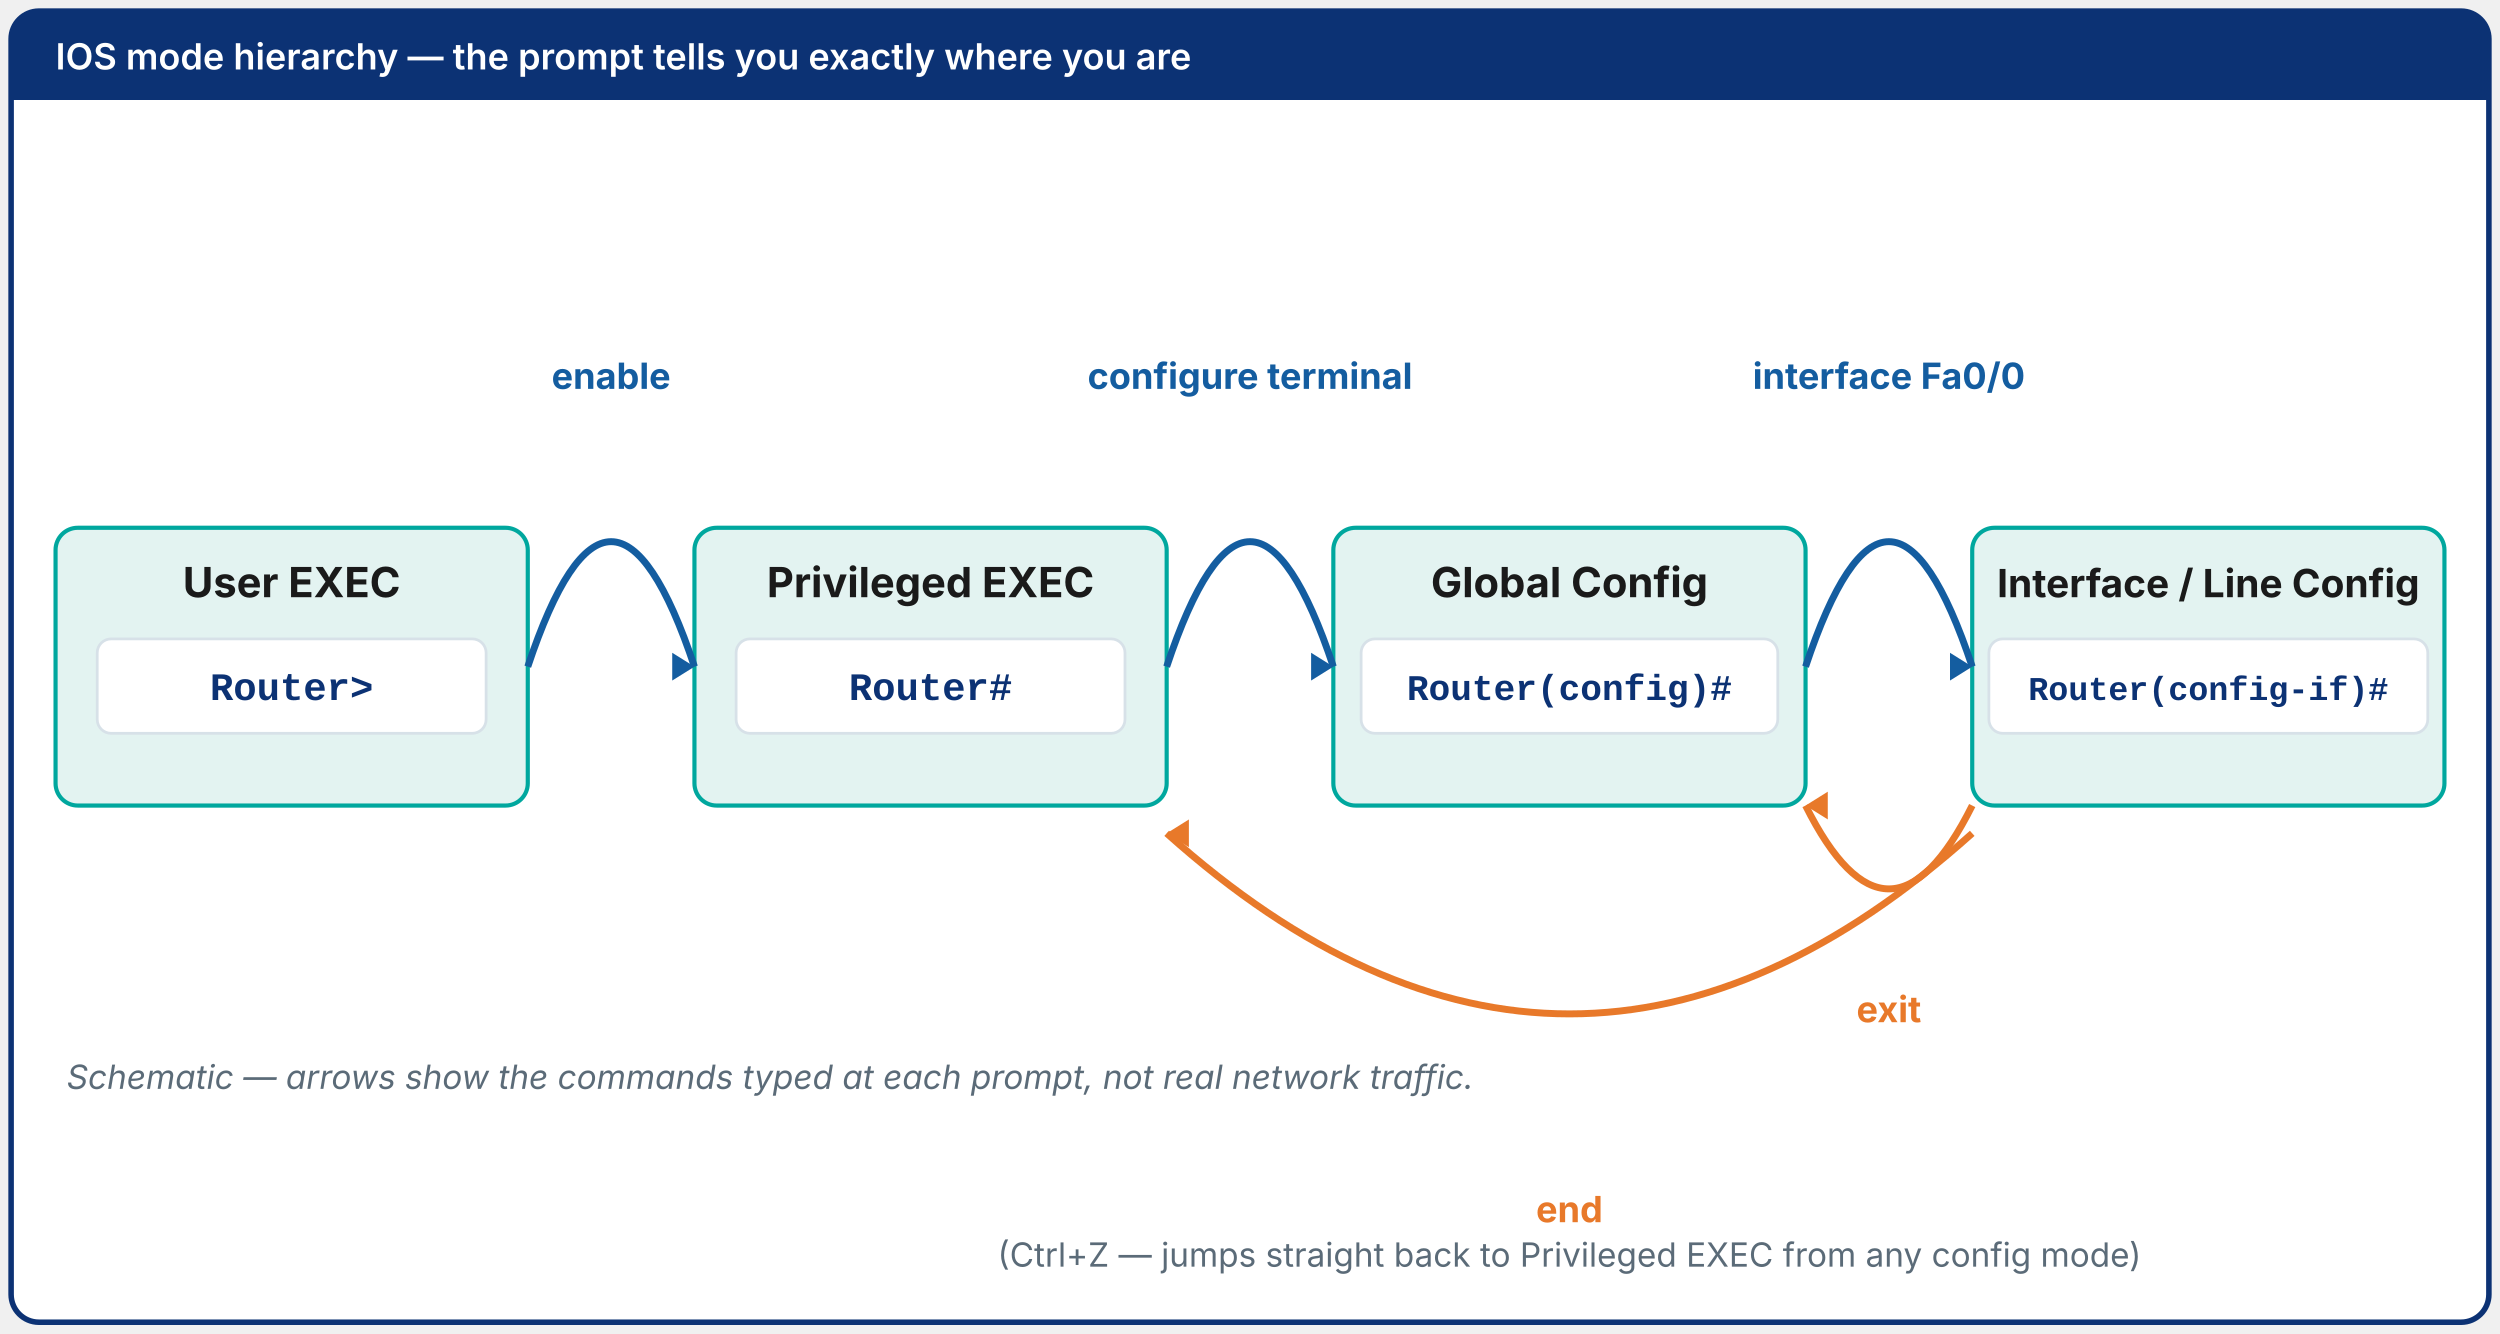
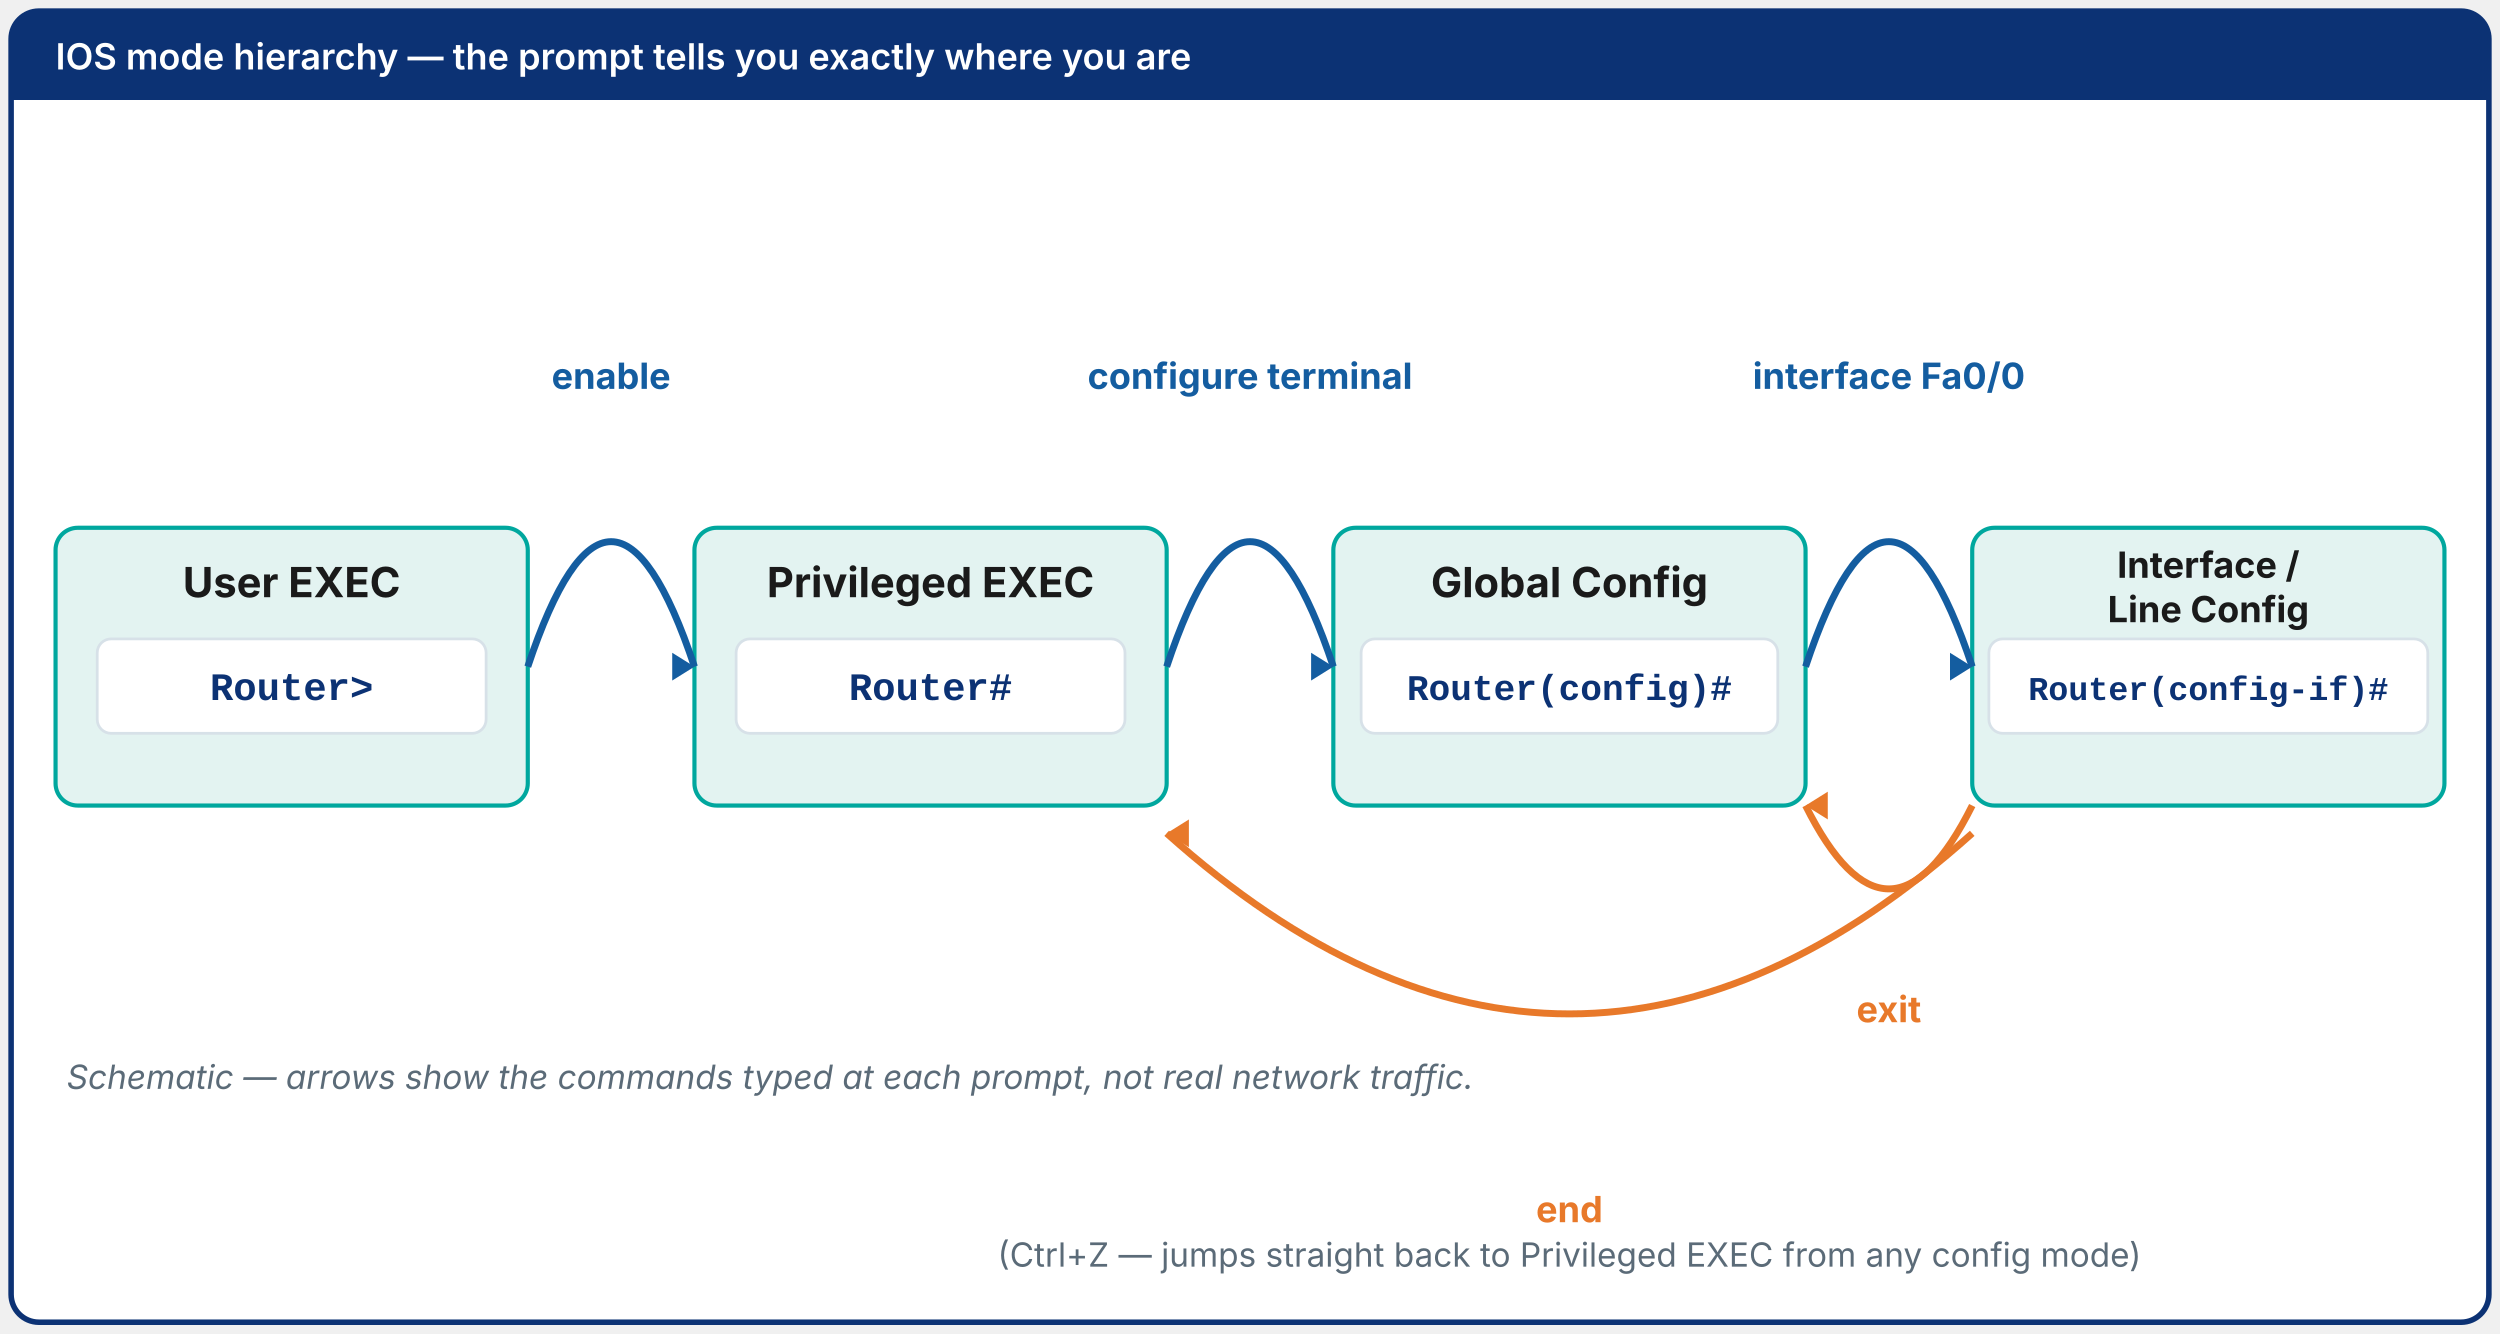
<svg xmlns="http://www.w3.org/2000/svg" viewBox="0 0 900 480" role="img" aria-labelledby="iosmodes-title">
  <style>
  .lbl { font-family: system-ui, -apple-system, sans-serif; fill: #1A1A1A; font-size: 15px; font-weight: 700; }
  .lbl-sm { font-family: system-ui, -apple-system, sans-serif; fill: #5B6B78; font-size: 12px; }
  .lbl-a { font-family: system-ui, -apple-system, sans-serif; fill: #145DA0; font-size: 13px; font-weight: 700; }
  .lbl-b { font-family: system-ui, -apple-system, sans-serif; fill: #E8792A; font-size: 13px; font-weight: 700; }
  .lbl-title { font-family: system-ui, -apple-system, sans-serif; fill: #fff; font-size: 13px; font-weight: 600; }
  .prompt { font-family: 'Courier New', monospace; fill: #0C3274; font-size: 14px; font-weight: 700; }
  .box { fill: #E3F3F1; stroke: #00A79E; stroke-width: 1.5; }
</style>
  <rect x="4" y="4" width="892" height="472" rx="10" fill="#ffffff" stroke="#0C3274" stroke-width="2" />
  <rect x="4" y="4" width="892" height="32" rx="10" fill="#0C3274" />
  <rect x="4" y="20" width="892" height="16" fill="#0C3274" />
  <text x="20" y="25" class="lbl-title">IOS mode hierarchy — the prompt tells you exactly where you are</text>
  <rect x="20" y="190" width="170" height="100" rx="8" class="box" />
  <text x="105" y="215" text-anchor="middle" class="lbl">User EXEC</text>
  <rect x="35" y="230" width="140" height="34" rx="5" fill="#ffffff" stroke="#D7E1E8" />
  <text x="105" y="252" text-anchor="middle" class="prompt">Router&gt;</text>
  <rect x="250" y="190" width="170" height="100" rx="8" class="box" />
  <text x="335" y="215" text-anchor="middle" class="lbl">Privileged EXEC</text>
  <rect x="265" y="230" width="140" height="34" rx="5" fill="#ffffff" stroke="#D7E1E8" />
  <text x="335" y="252" text-anchor="middle" class="prompt">Router#</text>
  <rect x="480" y="190" width="170" height="100" rx="8" class="box" />
  <text x="565" y="215" text-anchor="middle" class="lbl">Global Config</text>
  <rect x="490" y="230" width="150" height="34" rx="5" fill="#ffffff" stroke="#D7E1E8" />
  <text x="565" y="252" text-anchor="middle" class="prompt" style="font-size:13px;">Router(config)#</text>
  <rect x="710" y="190" width="170" height="100" rx="8" class="box" />
-   <text x="795" y="215" text-anchor="middle" class="lbl" style="font-size:14px;">Interface / Line Config</text>
+   <text x="795" y="208" text-anchor="middle" class="lbl" style="font-size:13px;">Interface /</text>
+   <text x="795" y="224" text-anchor="middle" class="lbl" style="font-size:13px;">Line Config</text>
  <rect x="716" y="230" width="158" height="34" rx="5" fill="#ffffff" stroke="#D7E1E8" />
  <text x="795" y="252" text-anchor="middle" class="prompt" style="font-size:12px;">Router(config-if)#</text>
  <path d="M190,240 Q220,150 250,240" fill="none" stroke="#145DA0" stroke-width="2.5" />
  <polygon points="250,240 242,235 242,245" fill="#145DA0" />
  <text x="220" y="140" text-anchor="middle" class="lbl-a">enable</text>
  <path d="M420,240 Q450,150 480,240" fill="none" stroke="#145DA0" stroke-width="2.5" />
  <polygon points="480,240 472,235 472,245" fill="#145DA0" />
  <text x="450" y="140" text-anchor="middle" class="lbl-a">configure terminal</text>
  <path d="M650,240 Q680,150 710,240" fill="none" stroke="#145DA0" stroke-width="2.5" />
  <polygon points="710,240 702,235 702,245" fill="#145DA0" />
  <text x="680" y="140" text-anchor="middle" class="lbl-a">interface Fa0/0</text>
  <path d="M710,290 Q680,350 650,290" fill="none" stroke="#E8792A" stroke-width="2.5" />
  <polygon points="650,290 658,285 658,295" fill="#E8792A" />
  <text x="680" y="368" text-anchor="middle" class="lbl-b">exit</text>
  <path d="M710,300 Q565,430 420,300" fill="none" stroke="#E8792A" stroke-width="2.5" />
  <polygon points="420,300 428,295 428,305" fill="#E8792A" />
  <text x="565" y="440" text-anchor="middle" class="lbl-b">end</text>
  <text x="565" y="456" text-anchor="middle" class="lbl-sm">(Ctrl+Z — jumps straight back to Privileged EXEC from any config mode)</text>
  <text x="24" y="392" class="lbl-sm" style="font-style:italic;">Schematic — arrows show the commands typed at each prompt, not real network traffic.</text>
</svg>
